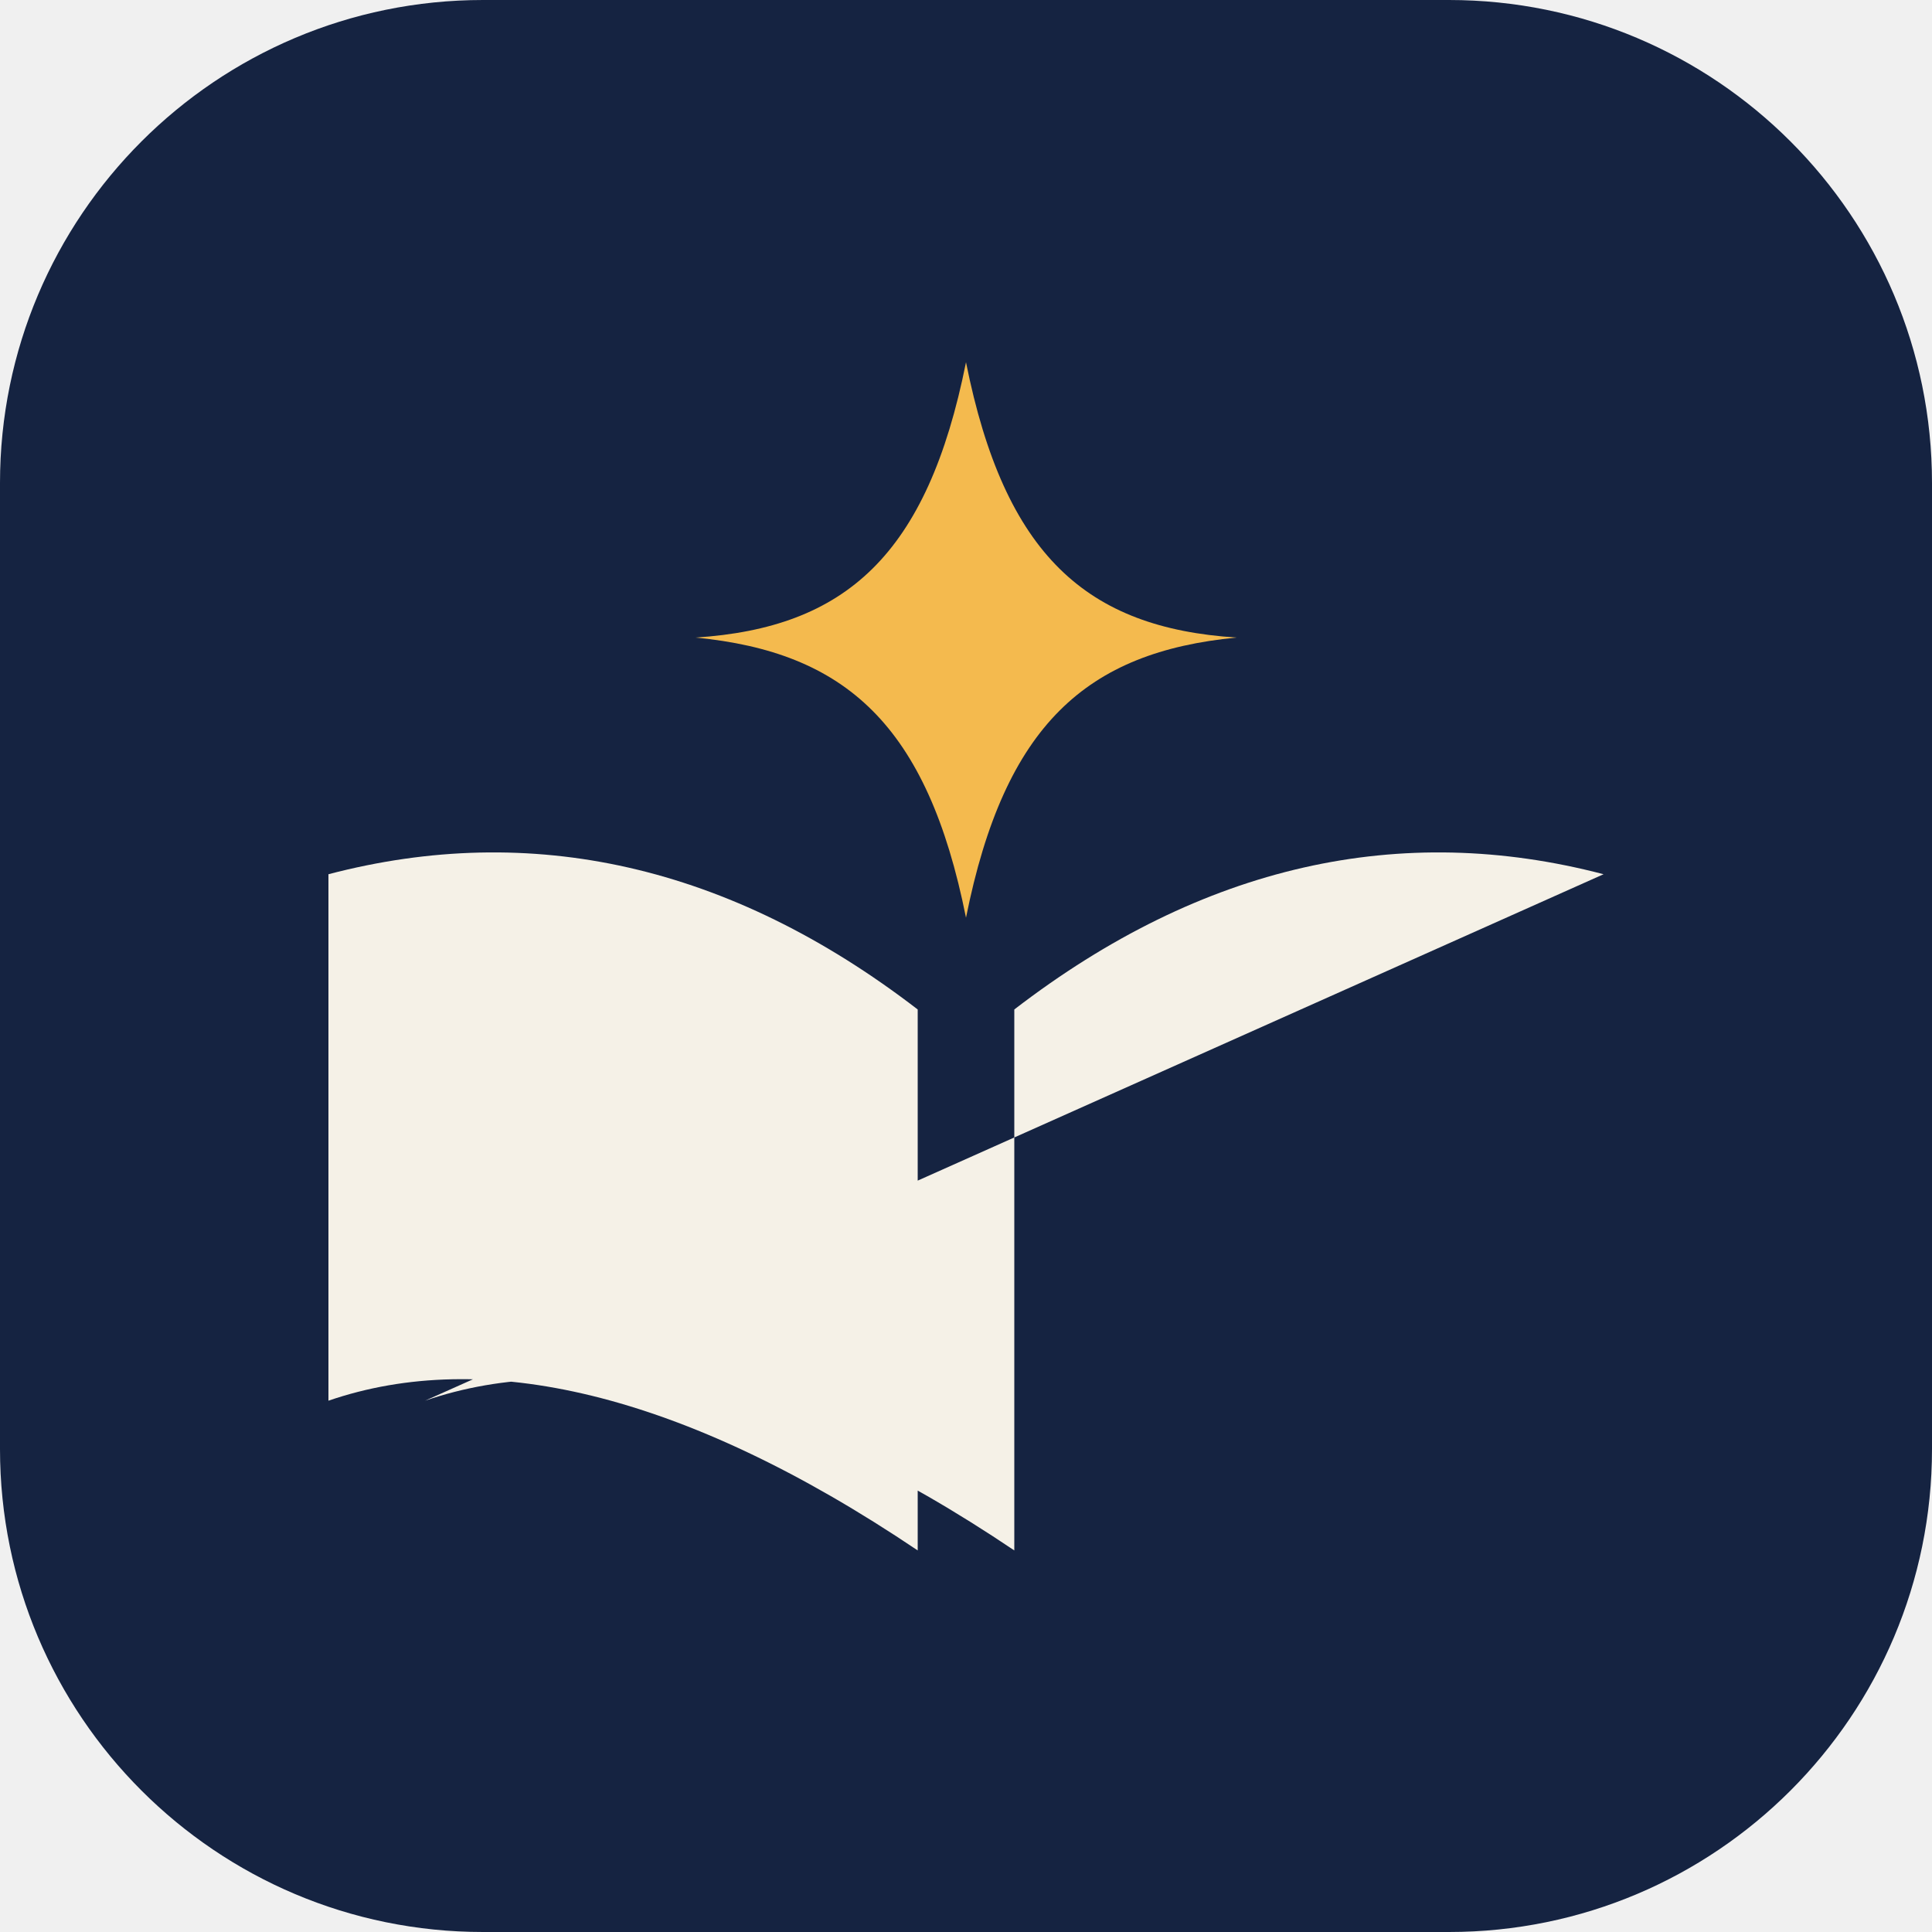
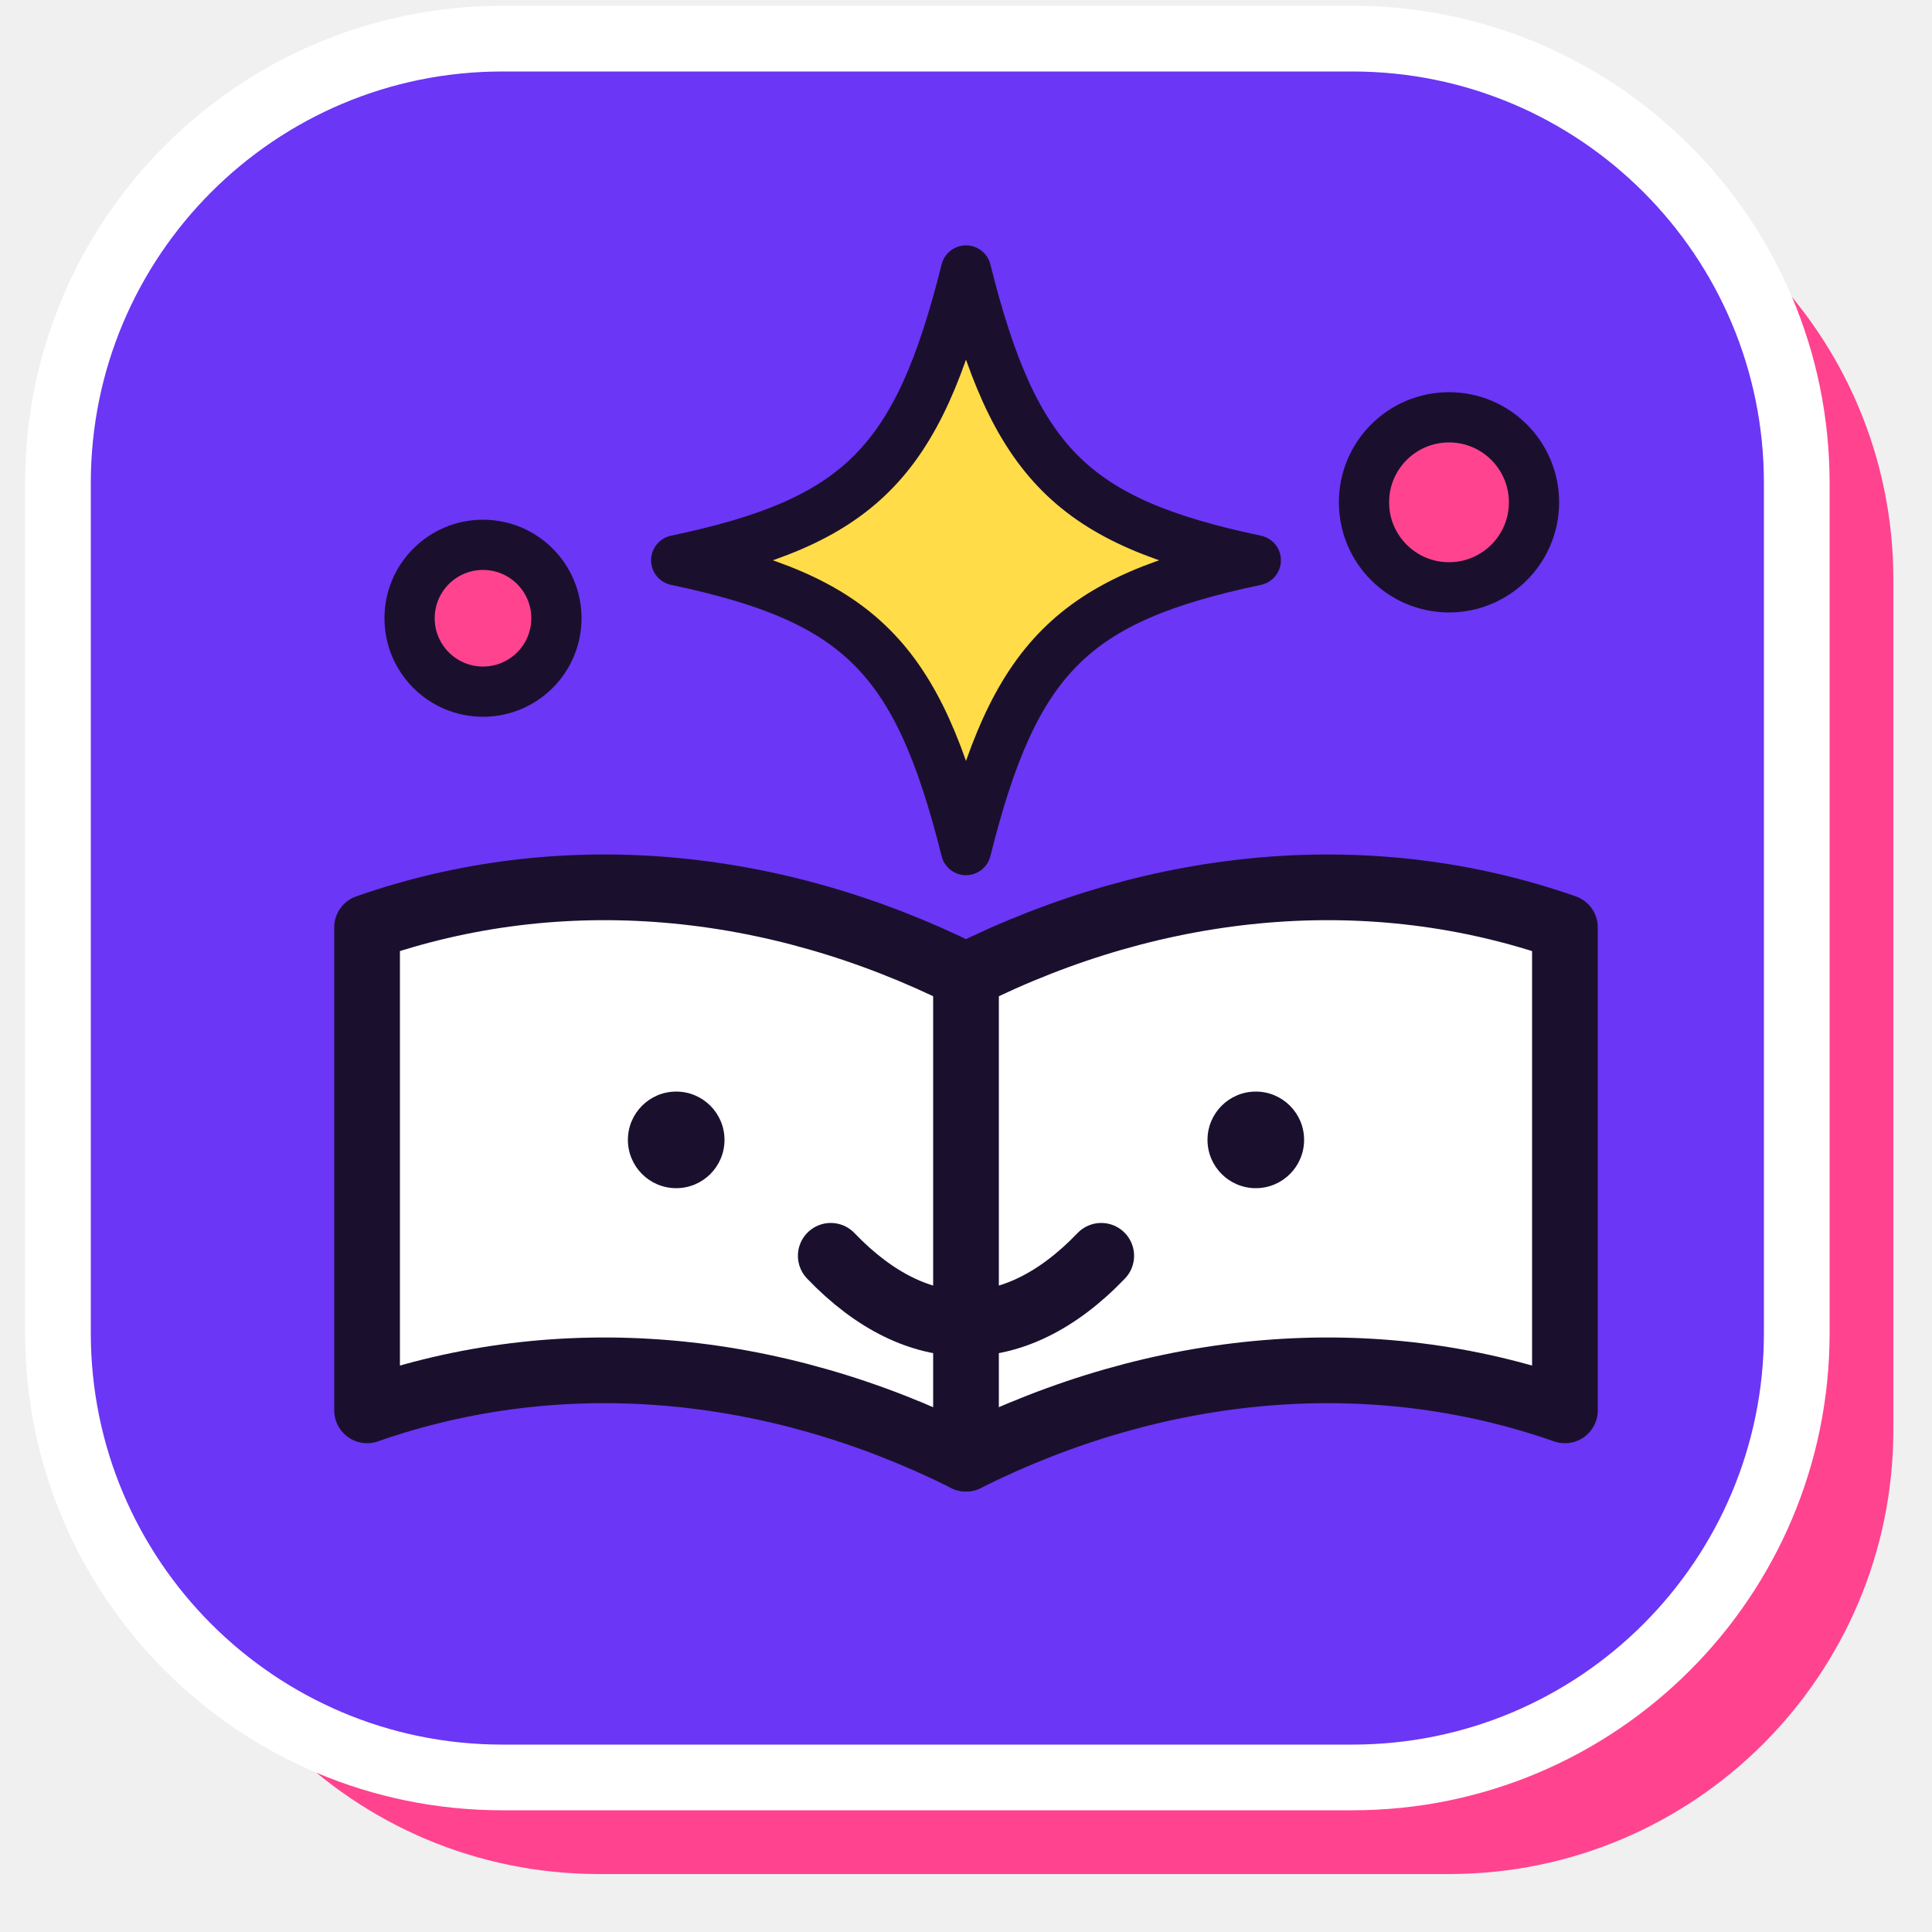
- <svg xmlns="http://www.w3.org/2000/svg" viewBox="0 0 40 40">
-   <rect width="40" height="40" rx="10" fill="#152341" />
-   <path d="M6.8 18.1c4.2-1.1 8.3-.2 12.2 2.8v11.2c-4.9-3.3-9-4.2-12.2-3.1zm26.4 0c-4.2-1.1-8.3-.2-12.2 2.8v11.2c-4.9-3.3-9-4.2-12.2-3.1z" fill="#f5f1e7" />
-   <path d="M20 7.5c.8 4 2.5 5.5 5.6 5.7-3.1.3-4.8 1.8-5.6 5.8-.8-4-2.5-5.5-5.6-5.8 3.1-.2 4.8-1.7 5.6-5.7z" fill="#f4ba4e" />
+ <svg xmlns="http://www.w3.org/2000/svg" viewBox="0 0 100 100">
+   <rect x="8" y="7" width="90" height="90" rx="23" fill="#ff438f" />
+   <rect x="3" y="2" width="90" height="90" rx="23" fill="#6b36f5" stroke="#fff" stroke-width="3.4" />
+   <circle cx="25" cy="32" r="3.8" fill="#ff438f" stroke="#1a102e" stroke-width="2.6" />
+   <circle cx="75" cy="26" r="4.4" fill="#ff438f" stroke="#1a102e" stroke-width="2.6" />
+   <path d="M50 14c2.5 10 5.5 13 15 15-9.5 2-12.5 5-15 15-2.5-10-5.5-13-15-15 9.5-2 12.5-5 15-15z" fill="#ffdc48" stroke="#1a102e" stroke-width="2.6" stroke-linejoin="round" />
+   <path d="M19 48c10-3.5 21-2.5 31 2.5 10-5 21-6 31-2.5v25c-10-3.5-21-2.5-31 2.5-10-5-21-6-31-2.5z" fill="#fff" stroke="#1a102e" stroke-width="3.4" stroke-linejoin="round" />
+   <path d="M50 50.5v25M43 65c2.3 2.4 4.7 3.5 7 3.5s4.7-1.1 7-3.5" fill="none" stroke="#1a102e" stroke-width="3.4" stroke-linecap="round" stroke-linejoin="round" />
+   <circle cx="35" cy="59" r="2.5" fill="#1a102e" />
+   <circle cx="65" cy="59" r="2.5" fill="#1a102e" />
</svg>
